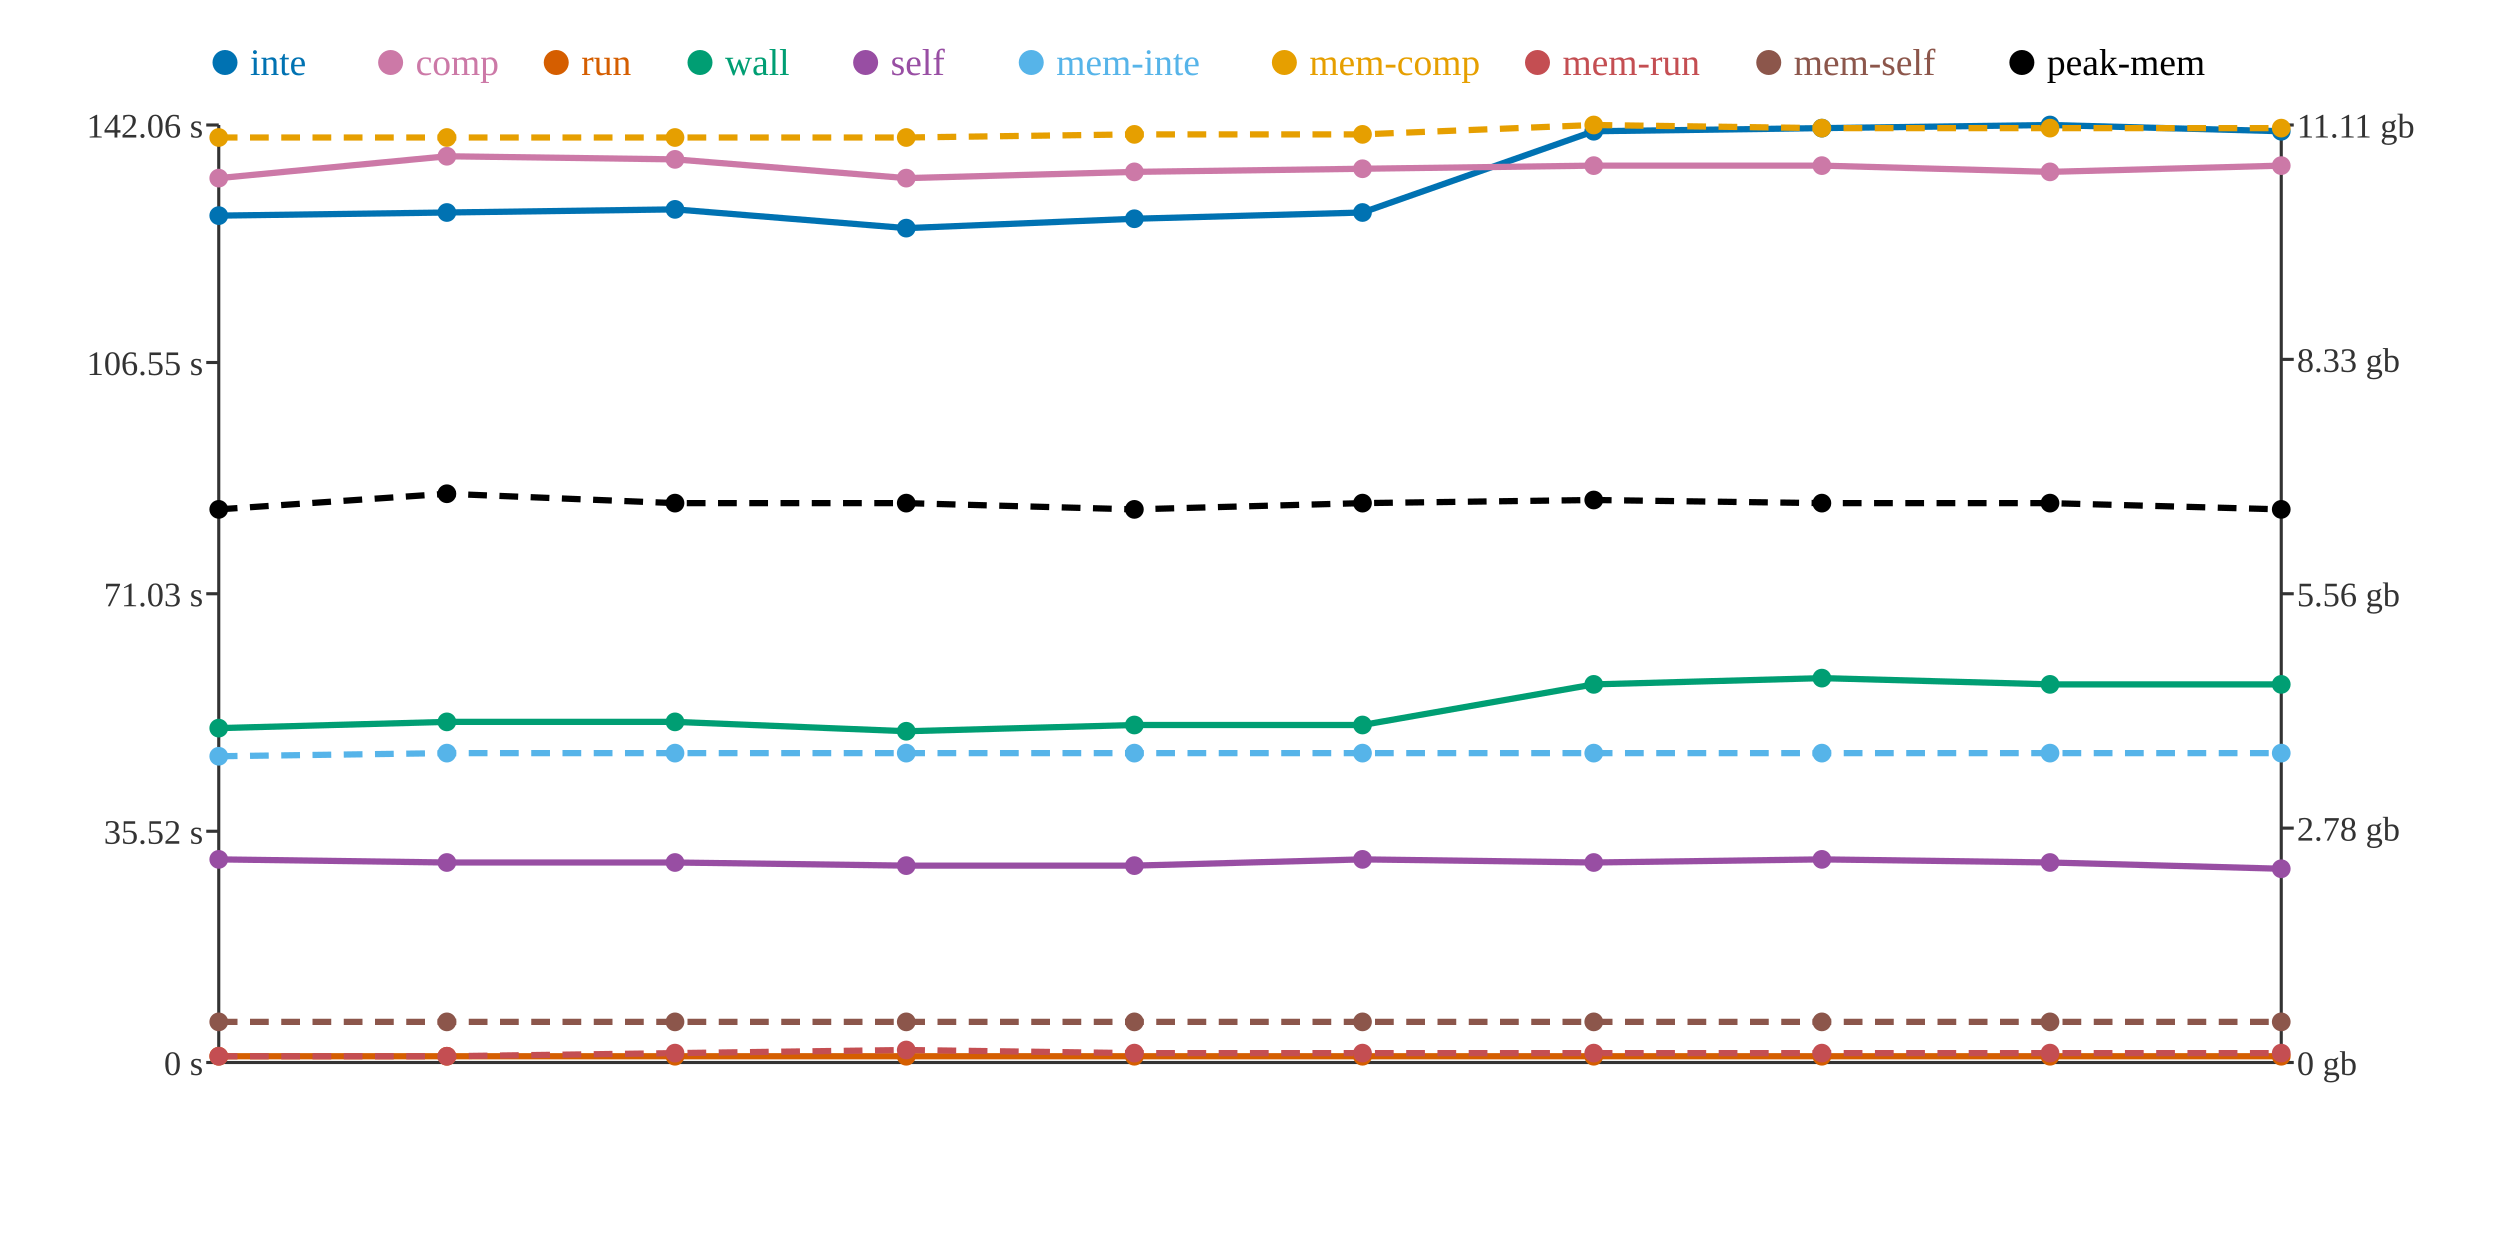
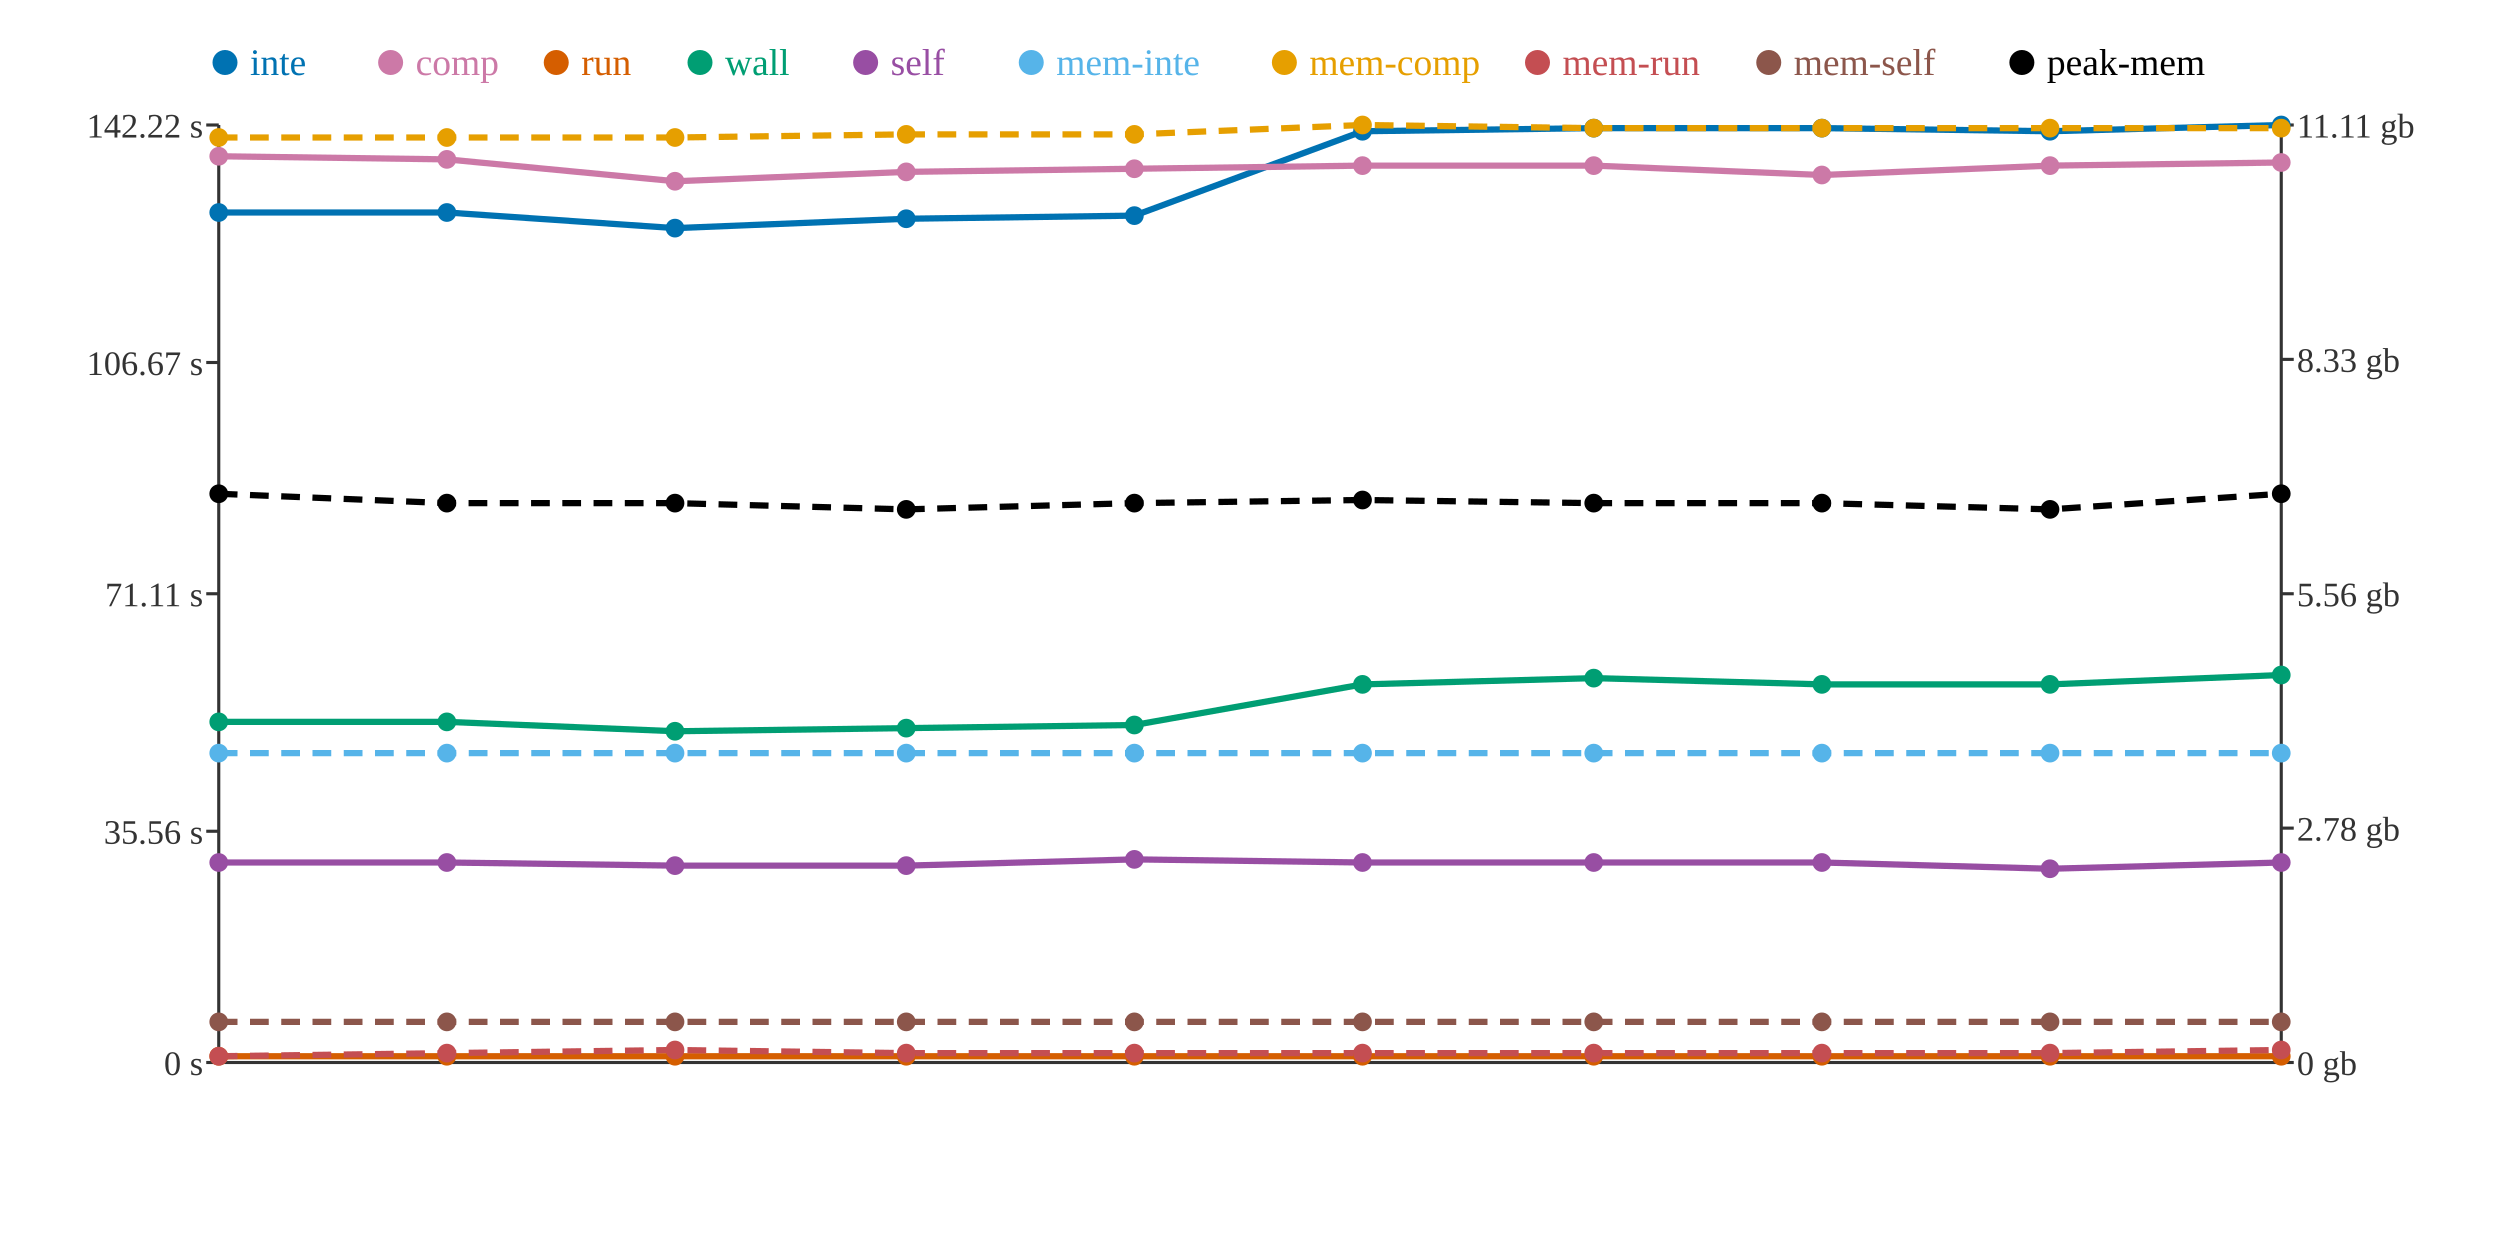
<svg xmlns="http://www.w3.org/2000/svg" width="800" height="400">
  <rect width="800" height="400" fill="white" />
  <line x1="70" y1="40" x2="70" y2="340" stroke="#333" stroke-width="1" />
  <line x1="70" y1="340" x2="730" y2="340" stroke="#333" stroke-width="1" />
  <line x1="730" y1="40" x2="730" y2="340" stroke="#333" stroke-width="1" />
  <line x1="66" y1="340" x2="70" y2="340" stroke="#333" stroke-width="1" />
  <text x="65" y="344" text-anchor="end" font-size="11" fill="#333">0 s</text>
  <line x1="66" y1="266" x2="70" y2="266" stroke="#333" stroke-width="1" />
-   <text x="65" y="270" text-anchor="end" font-size="11" fill="#333">35.52 s</text>
+   <text x="65" y="270" text-anchor="end" font-size="11" fill="#333">35.56 s</text>
  <line x1="66" y1="190" x2="70" y2="190" stroke="#333" stroke-width="1" />
-   <text x="65" y="194" text-anchor="end" font-size="11" fill="#333">71.03 s</text>
+   <text x="65" y="194" text-anchor="end" font-size="11" fill="#333">71.11 s</text>
  <line x1="66" y1="116" x2="70" y2="116" stroke="#333" stroke-width="1" />
-   <text x="65" y="120" text-anchor="end" font-size="11" fill="#333">106.55 s</text>
+   <text x="65" y="120" text-anchor="end" font-size="11" fill="#333">106.67 s</text>
  <line x1="66" y1="40" x2="70" y2="40" stroke="#333" stroke-width="1" />
-   <text x="65" y="44" text-anchor="end" font-size="11" fill="#333">142.06 s</text>
+   <text x="65" y="44" text-anchor="end" font-size="11" fill="#333">142.22 s</text>
  <line x1="730" y1="340" x2="734" y2="340" stroke="#333" stroke-width="1" />
  <text x="735" y="344" text-anchor="start" font-size="11" fill="#333">0 gb</text>
  <line x1="730" y1="265" x2="734" y2="265" stroke="#333" stroke-width="1" />
  <text x="735" y="269" text-anchor="start" font-size="11" fill="#333">2.78 gb</text>
  <line x1="730" y1="190" x2="734" y2="190" stroke="#333" stroke-width="1" />
  <text x="735" y="194" text-anchor="start" font-size="11" fill="#333">5.56 gb</text>
  <line x1="730" y1="115" x2="734" y2="115" stroke="#333" stroke-width="1" />
  <text x="735" y="119" text-anchor="start" font-size="11" fill="#333">8.33 gb</text>
  <line x1="730" y1="40" x2="734" y2="40" stroke="#333" stroke-width="1" />
  <text x="735" y="44" text-anchor="start" font-size="11" fill="#333">11.11 gb</text>
-   <polyline points="70,69 143,68 216,67 290,73 363,70 436,68 510,42 583,41 656,40 730,42" fill="none" stroke="#0072B2" stroke-width="2" />
-   <polyline points="70,57 143,50 216,51 290,57 363,55 436,54 510,53 583,53 656,55 730,53" fill="none" stroke="#CC79A7" stroke-width="2" />
+   <polyline points="70,68 143,68 216,73 290,70 363,69 436,42 510,41 583,41 656,42 730,40" fill="none" stroke="#0072B2" stroke-width="2" />
+   <polyline points="70,50 143,51 216,58 290,55 363,54 436,53 510,53 583,56 656,53 730,52" fill="none" stroke="#CC79A7" stroke-width="2" />
  <polyline points="70,338 143,338 216,338 290,338 363,338 436,338 510,338 583,338 656,338 730,338" fill="none" stroke="#D55E00" stroke-width="2" />
-   <polyline points="70,233 143,231 216,231 290,234 363,232 436,232 510,219 583,217 656,219 730,219" fill="none" stroke="#009E73" stroke-width="2" />
-   <polyline points="70,275 143,276 216,276 290,277 363,277 436,275 510,276 583,275 656,276 730,278" fill="none" stroke="#984EA3" stroke-width="2" />
-   <polyline points="70,242 143,241 216,241 290,241 363,241 436,241 510,241 583,241 656,241 730,241" fill="none" stroke="#56B4E9" stroke-width="2" stroke-dasharray="6 4" />
-   <polyline points="70,44 143,44 216,44 290,44 363,43 436,43 510,40 583,41 656,41 730,41" fill="none" stroke="#E69F00" stroke-width="2" stroke-dasharray="6 4" />
-   <polyline points="70,338 143,338 216,337 290,336 363,337 436,337 510,337 583,337 656,337 730,337" fill="none" stroke="#C44E52" stroke-width="2" stroke-dasharray="6 4" />
+   <polyline points="70,231 143,231 216,234 290,233 363,232 436,219 510,217 583,219 656,219 730,216" fill="none" stroke="#009E73" stroke-width="2" />
+   <polyline points="70,276 143,276 216,277 290,277 363,275 436,276 510,276 583,276 656,278 730,276" fill="none" stroke="#984EA3" stroke-width="2" />
+   <polyline points="70,241 143,241 216,241 290,241 363,241 436,241 510,241 583,241 656,241 730,241" fill="none" stroke="#56B4E9" stroke-width="2" stroke-dasharray="6 4" />
+   <polyline points="70,44 143,44 216,44 290,43 363,43 436,40 510,41 583,41 656,41 730,41" fill="none" stroke="#E69F00" stroke-width="2" stroke-dasharray="6 4" />
+   <polyline points="70,338 143,337 216,336 290,337 363,337 436,337 510,337 583,337 656,337 730,336" fill="none" stroke="#C44E52" stroke-width="2" stroke-dasharray="6 4" />
  <polyline points="70,327 143,327 216,327 290,327 363,327 436,327 510,327 583,327 656,327 730,327" fill="none" stroke="#8C564B" stroke-width="2" stroke-dasharray="6 4" />
-   <polyline points="70,163 143,158 216,161 290,161 363,163 436,161 510,160 583,161 656,161 730,163" fill="none" stroke="#000000" stroke-width="2" stroke-dasharray="6 4" />
-   <circle cx="70" cy="69" r="3" fill="#0072B2" />
-   <circle cx="70" cy="57" r="3" fill="#CC79A7" />
+   <polyline points="70,158 143,161 216,161 290,163 363,161 436,160 510,161 583,161 656,163 730,158" fill="none" stroke="#000000" stroke-width="2" stroke-dasharray="6 4" />
+   <circle cx="70" cy="68" r="3" fill="#0072B2" />
+   <circle cx="70" cy="50" r="3" fill="#CC79A7" />
  <circle cx="70" cy="338" r="3" fill="#D55E00" />
-   <circle cx="70" cy="233" r="3" fill="#009E73" />
-   <circle cx="70" cy="275" r="3" fill="#984EA3" />
-   <circle cx="70" cy="242" r="3" fill="#56B4E9" />
+   <circle cx="70" cy="231" r="3" fill="#009E73" />
+   <circle cx="70" cy="276" r="3" fill="#984EA3" />
+   <circle cx="70" cy="241" r="3" fill="#56B4E9" />
  <circle cx="70" cy="44" r="3" fill="#E69F00" />
  <circle cx="70" cy="338" r="3" fill="#C44E52" />
  <circle cx="70" cy="327" r="3" fill="#8C564B" />
-   <circle cx="70" cy="163" r="3" fill="#000000" />
+   <circle cx="70" cy="158" r="3" fill="#000000" />
  <circle cx="143" cy="68" r="3" fill="#0072B2" />
-   <circle cx="143" cy="50" r="3" fill="#CC79A7" />
+   <circle cx="143" cy="51" r="3" fill="#CC79A7" />
  <circle cx="143" cy="338" r="3" fill="#D55E00" />
  <circle cx="143" cy="231" r="3" fill="#009E73" />
  <circle cx="143" cy="276" r="3" fill="#984EA3" />
  <circle cx="143" cy="241" r="3" fill="#56B4E9" />
  <circle cx="143" cy="44" r="3" fill="#E69F00" />
-   <circle cx="143" cy="338" r="3" fill="#C44E52" />
+   <circle cx="143" cy="337" r="3" fill="#C44E52" />
  <circle cx="143" cy="327" r="3" fill="#8C564B" />
-   <circle cx="143" cy="158" r="3" fill="#000000" />
-   <circle cx="216" cy="67" r="3" fill="#0072B2" />
-   <circle cx="216" cy="51" r="3" fill="#CC79A7" />
+   <circle cx="143" cy="161" r="3" fill="#000000" />
+   <circle cx="216" cy="73" r="3" fill="#0072B2" />
+   <circle cx="216" cy="58" r="3" fill="#CC79A7" />
  <circle cx="216" cy="338" r="3" fill="#D55E00" />
-   <circle cx="216" cy="231" r="3" fill="#009E73" />
-   <circle cx="216" cy="276" r="3" fill="#984EA3" />
+   <circle cx="216" cy="234" r="3" fill="#009E73" />
+   <circle cx="216" cy="277" r="3" fill="#984EA3" />
  <circle cx="216" cy="241" r="3" fill="#56B4E9" />
  <circle cx="216" cy="44" r="3" fill="#E69F00" />
-   <circle cx="216" cy="337" r="3" fill="#C44E52" />
+   <circle cx="216" cy="336" r="3" fill="#C44E52" />
  <circle cx="216" cy="327" r="3" fill="#8C564B" />
  <circle cx="216" cy="161" r="3" fill="#000000" />
-   <circle cx="290" cy="73" r="3" fill="#0072B2" />
-   <circle cx="290" cy="57" r="3" fill="#CC79A7" />
+   <circle cx="290" cy="70" r="3" fill="#0072B2" />
+   <circle cx="290" cy="55" r="3" fill="#CC79A7" />
  <circle cx="290" cy="338" r="3" fill="#D55E00" />
-   <circle cx="290" cy="234" r="3" fill="#009E73" />
+   <circle cx="290" cy="233" r="3" fill="#009E73" />
  <circle cx="290" cy="277" r="3" fill="#984EA3" />
  <circle cx="290" cy="241" r="3" fill="#56B4E9" />
-   <circle cx="290" cy="44" r="3" fill="#E69F00" />
-   <circle cx="290" cy="336" r="3" fill="#C44E52" />
+   <circle cx="290" cy="43" r="3" fill="#E69F00" />
+   <circle cx="290" cy="337" r="3" fill="#C44E52" />
  <circle cx="290" cy="327" r="3" fill="#8C564B" />
-   <circle cx="290" cy="161" r="3" fill="#000000" />
-   <circle cx="363" cy="70" r="3" fill="#0072B2" />
-   <circle cx="363" cy="55" r="3" fill="#CC79A7" />
+   <circle cx="290" cy="163" r="3" fill="#000000" />
+   <circle cx="363" cy="69" r="3" fill="#0072B2" />
+   <circle cx="363" cy="54" r="3" fill="#CC79A7" />
  <circle cx="363" cy="338" r="3" fill="#D55E00" />
  <circle cx="363" cy="232" r="3" fill="#009E73" />
-   <circle cx="363" cy="277" r="3" fill="#984EA3" />
+   <circle cx="363" cy="275" r="3" fill="#984EA3" />
  <circle cx="363" cy="241" r="3" fill="#56B4E9" />
  <circle cx="363" cy="43" r="3" fill="#E69F00" />
  <circle cx="363" cy="337" r="3" fill="#C44E52" />
  <circle cx="363" cy="327" r="3" fill="#8C564B" />
-   <circle cx="363" cy="163" r="3" fill="#000000" />
-   <circle cx="436" cy="68" r="3" fill="#0072B2" />
-   <circle cx="436" cy="54" r="3" fill="#CC79A7" />
+   <circle cx="363" cy="161" r="3" fill="#000000" />
+   <circle cx="436" cy="42" r="3" fill="#0072B2" />
+   <circle cx="436" cy="53" r="3" fill="#CC79A7" />
  <circle cx="436" cy="338" r="3" fill="#D55E00" />
-   <circle cx="436" cy="232" r="3" fill="#009E73" />
-   <circle cx="436" cy="275" r="3" fill="#984EA3" />
+   <circle cx="436" cy="219" r="3" fill="#009E73" />
+   <circle cx="436" cy="276" r="3" fill="#984EA3" />
  <circle cx="436" cy="241" r="3" fill="#56B4E9" />
-   <circle cx="436" cy="43" r="3" fill="#E69F00" />
+   <circle cx="436" cy="40" r="3" fill="#E69F00" />
  <circle cx="436" cy="337" r="3" fill="#C44E52" />
  <circle cx="436" cy="327" r="3" fill="#8C564B" />
-   <circle cx="436" cy="161" r="3" fill="#000000" />
-   <circle cx="510" cy="42" r="3" fill="#0072B2" />
+   <circle cx="436" cy="160" r="3" fill="#000000" />
+   <circle cx="510" cy="41" r="3" fill="#0072B2" />
  <circle cx="510" cy="53" r="3" fill="#CC79A7" />
  <circle cx="510" cy="338" r="3" fill="#D55E00" />
-   <circle cx="510" cy="219" r="3" fill="#009E73" />
+   <circle cx="510" cy="217" r="3" fill="#009E73" />
  <circle cx="510" cy="276" r="3" fill="#984EA3" />
  <circle cx="510" cy="241" r="3" fill="#56B4E9" />
-   <circle cx="510" cy="40" r="3" fill="#E69F00" />
+   <circle cx="510" cy="41" r="3" fill="#E69F00" />
  <circle cx="510" cy="337" r="3" fill="#C44E52" />
  <circle cx="510" cy="327" r="3" fill="#8C564B" />
-   <circle cx="510" cy="160" r="3" fill="#000000" />
+   <circle cx="510" cy="161" r="3" fill="#000000" />
  <circle cx="583" cy="41" r="3" fill="#0072B2" />
-   <circle cx="583" cy="53" r="3" fill="#CC79A7" />
+   <circle cx="583" cy="56" r="3" fill="#CC79A7" />
  <circle cx="583" cy="338" r="3" fill="#D55E00" />
-   <circle cx="583" cy="217" r="3" fill="#009E73" />
-   <circle cx="583" cy="275" r="3" fill="#984EA3" />
+   <circle cx="583" cy="219" r="3" fill="#009E73" />
+   <circle cx="583" cy="276" r="3" fill="#984EA3" />
  <circle cx="583" cy="241" r="3" fill="#56B4E9" />
  <circle cx="583" cy="41" r="3" fill="#E69F00" />
  <circle cx="583" cy="337" r="3" fill="#C44E52" />
  <circle cx="583" cy="327" r="3" fill="#8C564B" />
  <circle cx="583" cy="161" r="3" fill="#000000" />
-   <circle cx="656" cy="40" r="3" fill="#0072B2" />
-   <circle cx="656" cy="55" r="3" fill="#CC79A7" />
+   <circle cx="656" cy="42" r="3" fill="#0072B2" />
+   <circle cx="656" cy="53" r="3" fill="#CC79A7" />
  <circle cx="656" cy="338" r="3" fill="#D55E00" />
  <circle cx="656" cy="219" r="3" fill="#009E73" />
-   <circle cx="656" cy="276" r="3" fill="#984EA3" />
+   <circle cx="656" cy="278" r="3" fill="#984EA3" />
  <circle cx="656" cy="241" r="3" fill="#56B4E9" />
  <circle cx="656" cy="41" r="3" fill="#E69F00" />
  <circle cx="656" cy="337" r="3" fill="#C44E52" />
  <circle cx="656" cy="327" r="3" fill="#8C564B" />
-   <circle cx="656" cy="161" r="3" fill="#000000" />
-   <circle cx="730" cy="42" r="3" fill="#0072B2" />
-   <circle cx="730" cy="53" r="3" fill="#CC79A7" />
+   <circle cx="656" cy="163" r="3" fill="#000000" />
+   <circle cx="730" cy="40" r="3" fill="#0072B2" />
+   <circle cx="730" cy="52" r="3" fill="#CC79A7" />
  <circle cx="730" cy="338" r="3" fill="#D55E00" />
-   <circle cx="730" cy="219" r="3" fill="#009E73" />
-   <circle cx="730" cy="278" r="3" fill="#984EA3" />
+   <circle cx="730" cy="216" r="3" fill="#009E73" />
+   <circle cx="730" cy="276" r="3" fill="#984EA3" />
  <circle cx="730" cy="241" r="3" fill="#56B4E9" />
  <circle cx="730" cy="41" r="3" fill="#E69F00" />
-   <circle cx="730" cy="337" r="3" fill="#C44E52" />
+   <circle cx="730" cy="336" r="3" fill="#C44E52" />
  <circle cx="730" cy="327" r="3" fill="#8C564B" />
-   <circle cx="730" cy="163" r="3" fill="#000000" />
+   <circle cx="730" cy="158" r="3" fill="#000000" />
  <circle cx="72" cy="20" r="4" fill="#0072B2" />
  <text x="80" y="24" text-anchor="start" font-size="12" fill="#0072B2">inte</text>
  <circle cx="125" cy="20" r="4" fill="#CC79A7" />
  <text x="133" y="24" text-anchor="start" font-size="12" fill="#CC79A7">comp</text>
  <circle cx="178" cy="20" r="4" fill="#D55E00" />
  <text x="186" y="24" text-anchor="start" font-size="12" fill="#D55E00">run</text>
  <circle cx="224" cy="20" r="4" fill="#009E73" />
  <text x="232" y="24" text-anchor="start" font-size="12" fill="#009E73">wall</text>
  <circle cx="277" cy="20" r="4" fill="#984EA3" />
  <text x="285" y="24" text-anchor="start" font-size="12" fill="#984EA3">self</text>
  <circle cx="330" cy="20" r="4" fill="#56B4E9" />
  <text x="338" y="24" text-anchor="start" font-size="12" fill="#56B4E9">mem-inte</text>
  <circle cx="411" cy="20" r="4" fill="#E69F00" />
  <text x="419" y="24" text-anchor="start" font-size="12" fill="#E69F00">mem-comp</text>
  <circle cx="492" cy="20" r="4" fill="#C44E52" />
  <text x="500" y="24" text-anchor="start" font-size="12" fill="#C44E52">mem-run</text>
  <circle cx="566" cy="20" r="4" fill="#8C564B" />
  <text x="574" y="24" text-anchor="start" font-size="12" fill="#8C564B">mem-self</text>
  <circle cx="647" cy="20" r="4" fill="#000000" />
  <text x="655" y="24" text-anchor="start" font-size="12" fill="#000000">peak-mem</text>
</svg>
